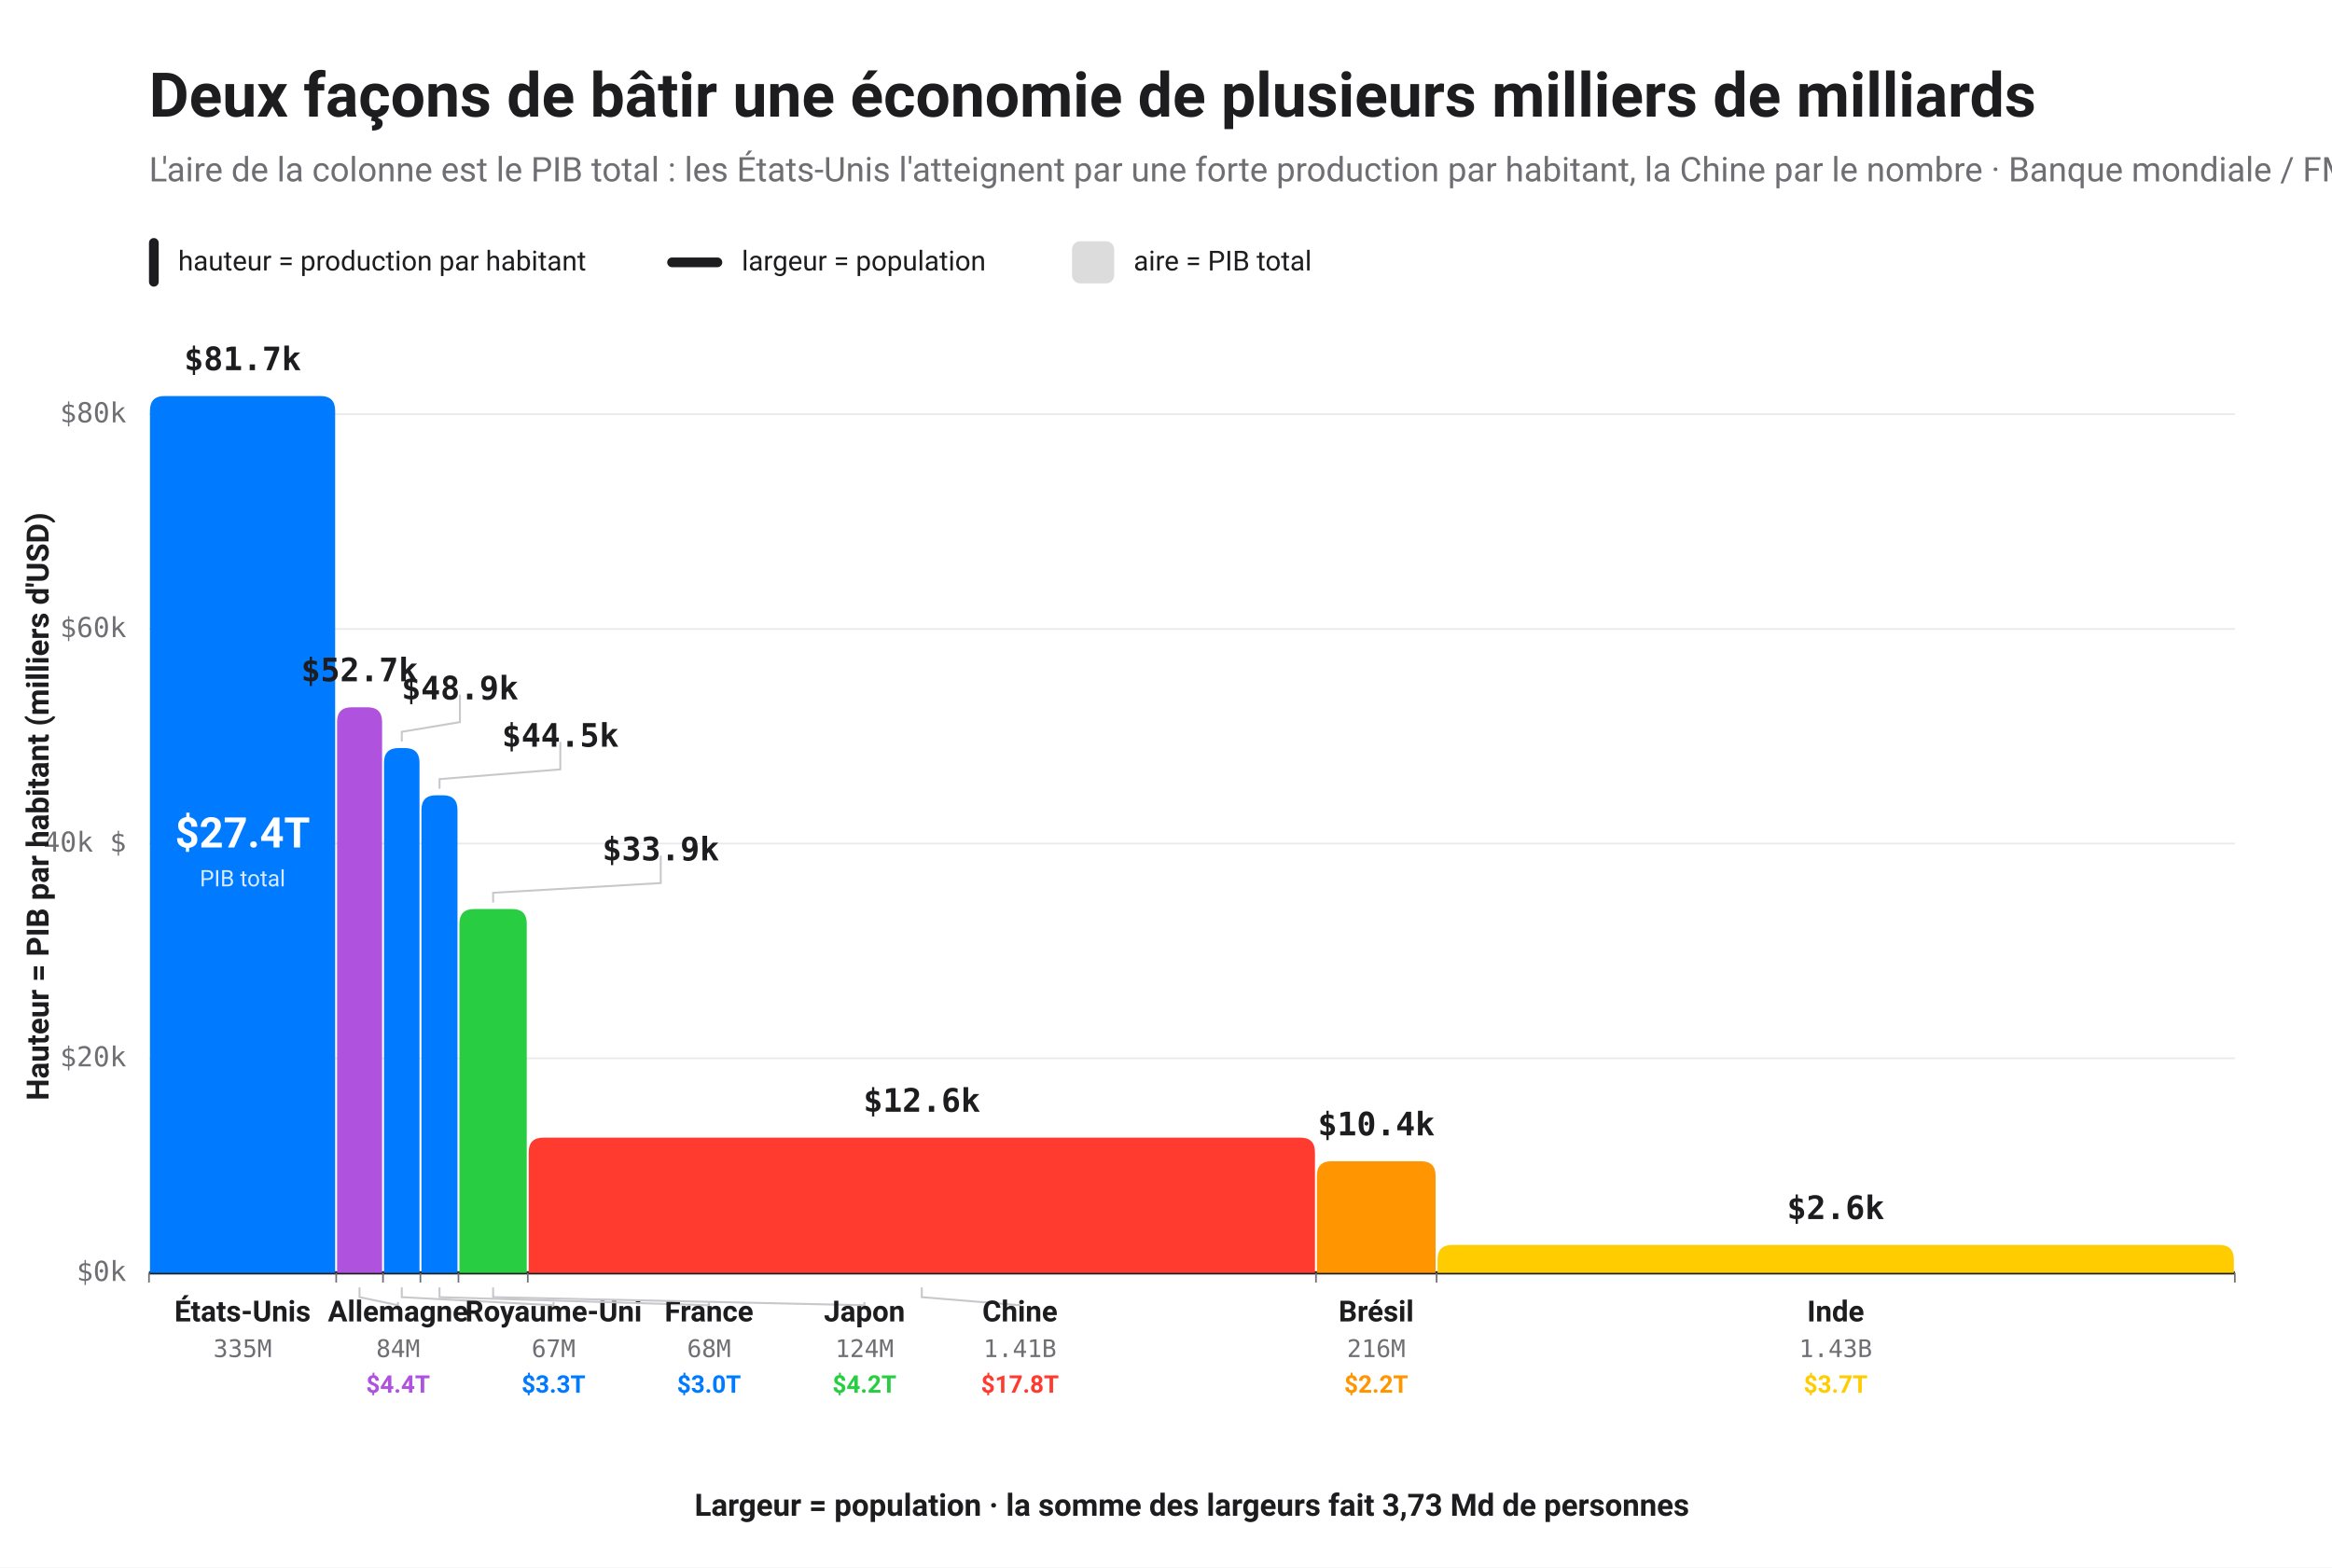
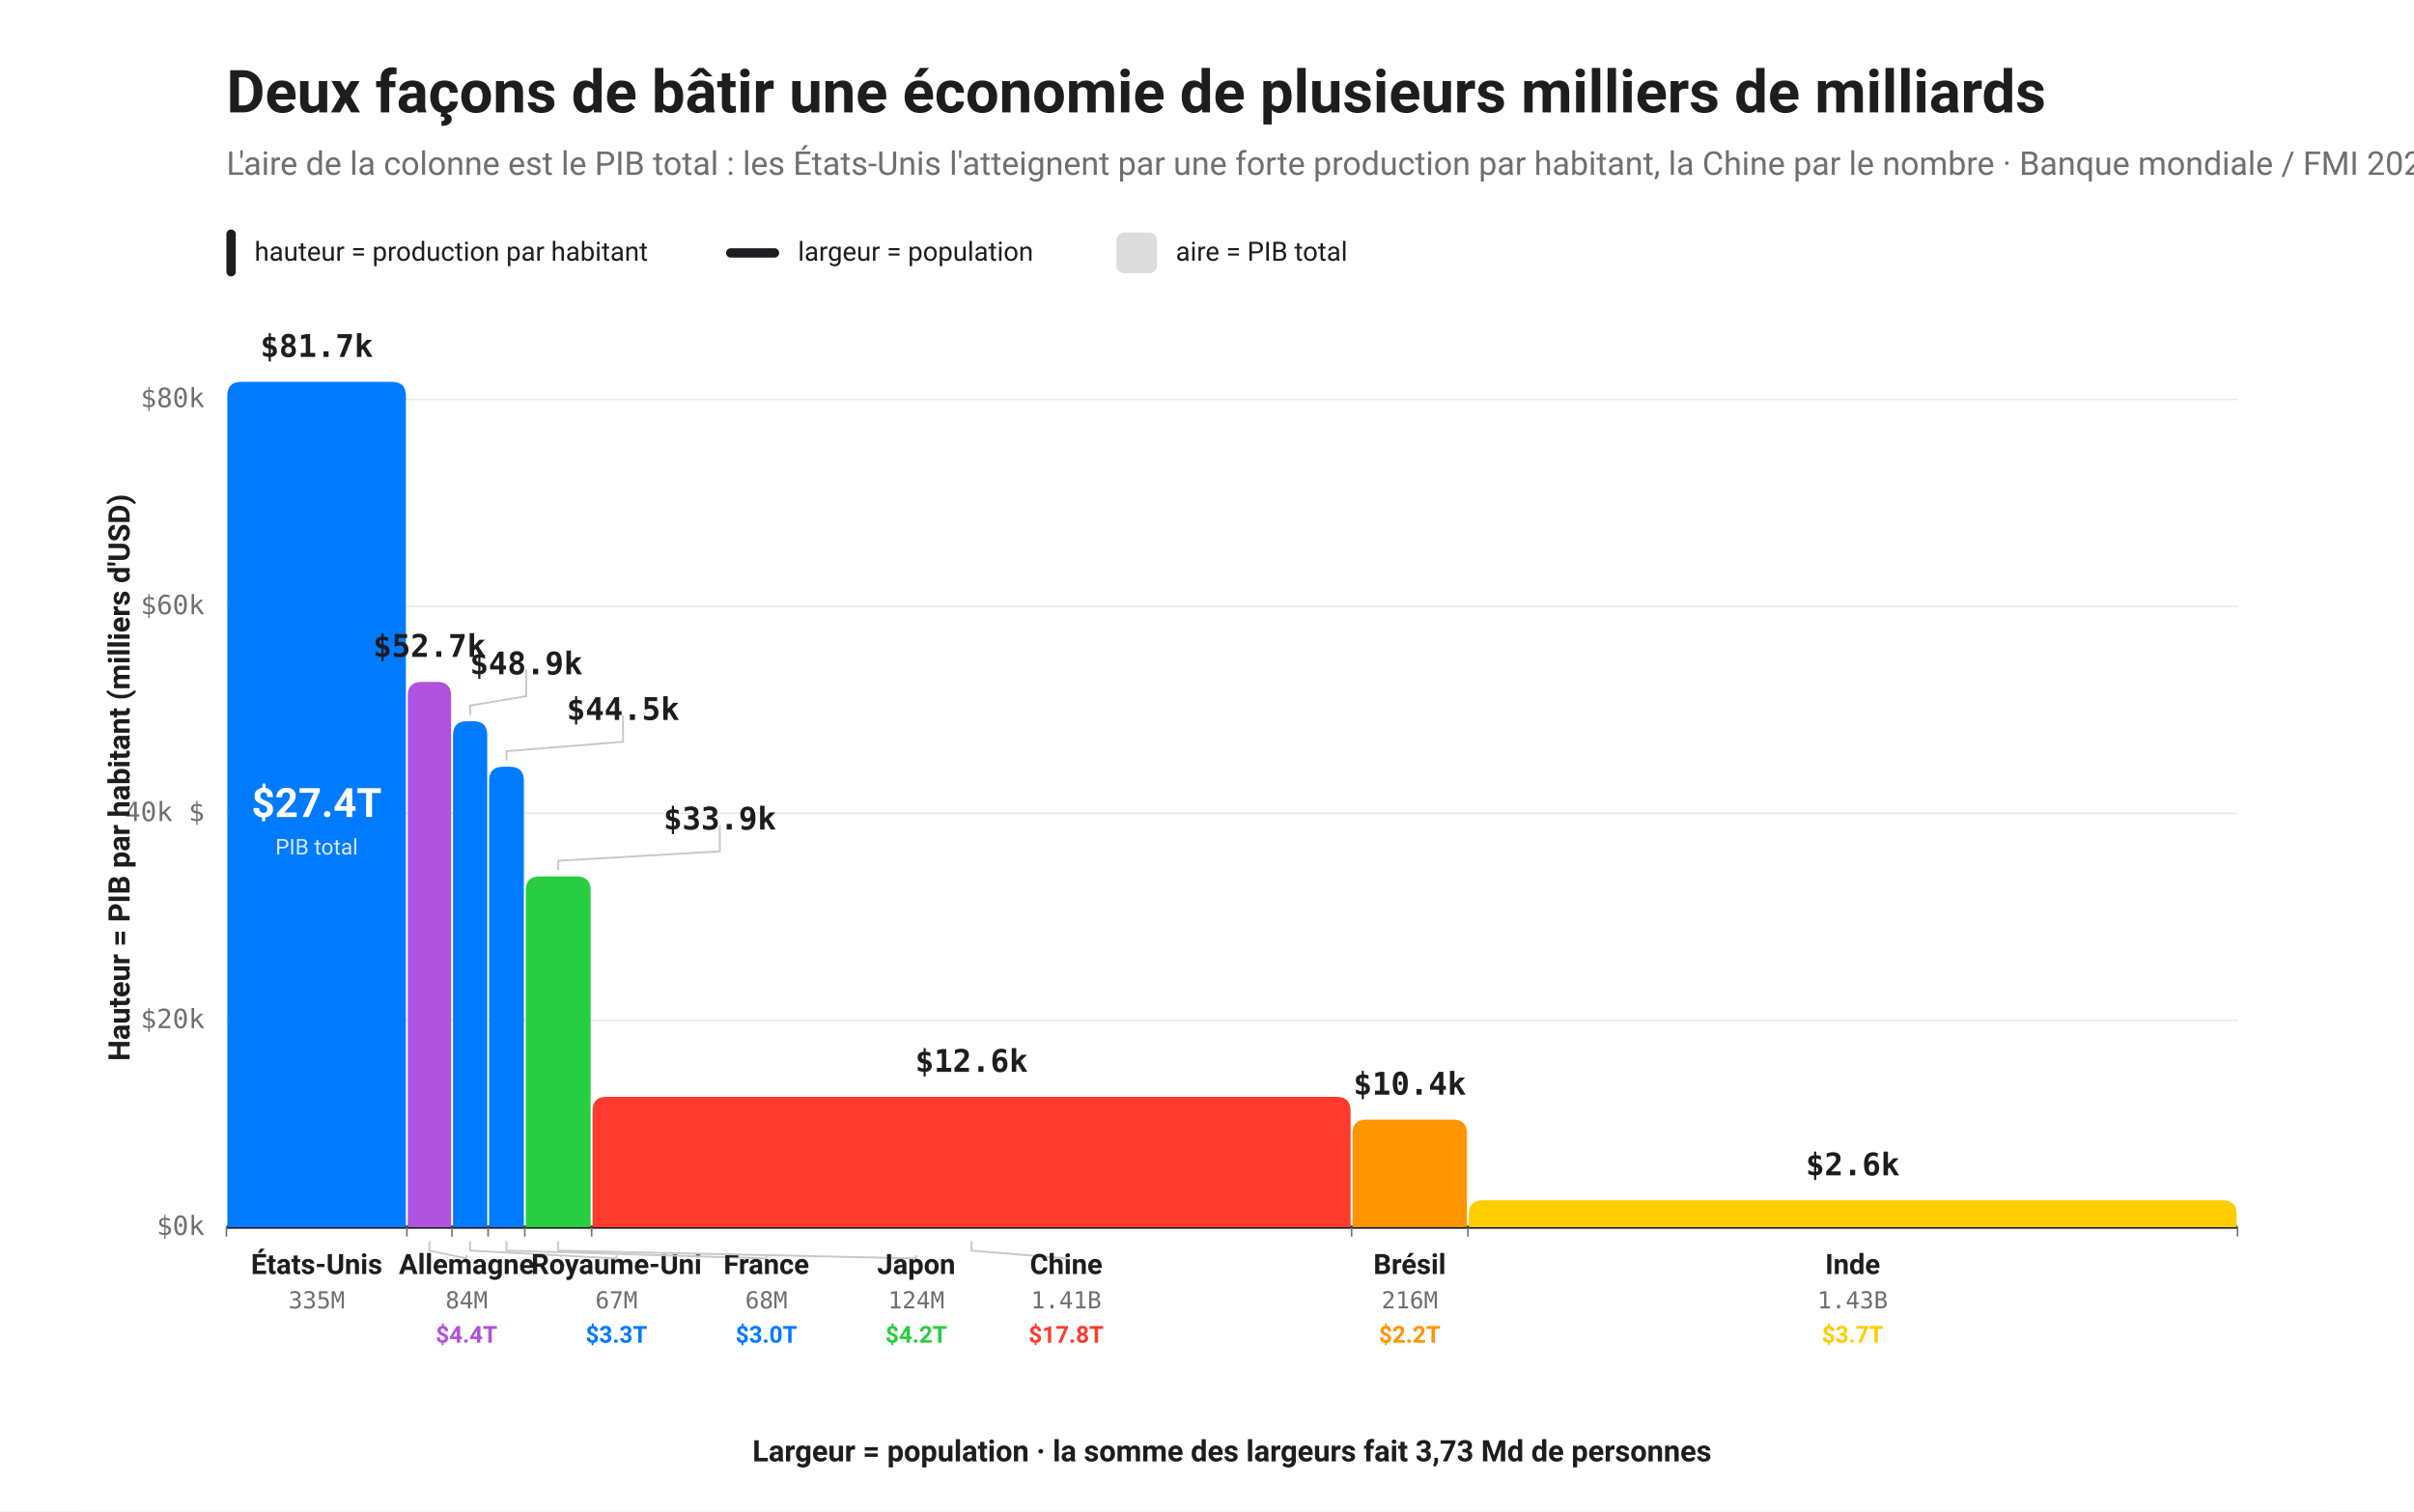
- <svg xmlns="http://www.w3.org/2000/svg" width="1440" height="968" viewBox="0 0 1440 968" font-family="Roboto, system-ui, sans-serif" role="img" aria-labelledby="vw-title vw-desc">
-   <style>.col{cursor:pointer;transition:filter .12s ease}.col:hover,.col:focus{filter:brightness(1.06)}.col:focus{outline:none}.colframe{fill:none;pointer-events:none}</style>
-   <rect width="1440" height="968" fill="#FFFFFF" />
-   <line x1="92" y1="786.0" x2="1380" y2="786.0" stroke="#E8E8ED" stroke-width="1" />
-   <text x="78" y="791.0" text-anchor="end" font-size="17" font-family="Roboto Mono, monospace" fill="#6E6E73">$0k</text>
-   <line x1="92" y1="653.5" x2="1380" y2="653.5" stroke="#E8E8ED" stroke-width="1" />
-   <text x="78" y="658.5" text-anchor="end" font-size="17" font-family="Roboto Mono, monospace" fill="#6E6E73">$20k</text>
-   <line x1="92" y1="520.9" x2="1380" y2="520.9" stroke="#E8E8ED" stroke-width="1" />
-   <text x="78" y="525.9" text-anchor="end" font-size="17" font-family="Roboto Mono, monospace" fill="#6E6E73">40k $</text>
-   <line x1="92" y1="388.4" x2="1380" y2="388.4" stroke="#E8E8ED" stroke-width="1" />
-   <text x="78" y="393.4" text-anchor="end" font-size="17" font-family="Roboto Mono, monospace" fill="#6E6E73">$60k</text>
-   <line x1="92" y1="255.8" x2="1380" y2="255.8" stroke="#E8E8ED" stroke-width="1" />
-   <text x="78" y="260.8" text-anchor="end" font-size="17" font-family="Roboto Mono, monospace" fill="#6E6E73">$80k</text>
-   <text x="30" y="498.0" font-size="19" fill="#1D1D1F" font-weight="600" text-anchor="middle" transform="rotate(-90 30 498.0)">Hauteur = PIB par habitant (milliers d'USD)</text>
-   <text x="92" y="72" font-size="38" font-weight="700" fill="#1D1D1F">Deux façons de bâtir une économie de plusieurs milliers de milliards</text>
-   <text x="92" y="112" font-size="21" fill="#6E6E73">L'aire de la colonne est le PIB total : les États-Unis l'atteignent par une forte production par habitant, la Chine par le nombre · Banque mondiale / FMI 2023</text>
-   <rect x="92" y="147" width="6" height="30" rx="3" fill="#1D1D1F" />
-   <text x="110" y="167" font-size="17" fill="#1D1D1F">hauteur = production par habitant</text>
-   <rect x="412" y="159" width="34" height="6" rx="3" fill="#1D1D1F" />
-   <text x="458" y="167" font-size="17" fill="#1D1D1F">largeur = population</text>
-   <rect x="662" y="149" width="26" height="26" rx="5" fill="#1D1D1F" opacity="0.16" />
-   <text x="700" y="167" font-size="17" fill="#1D1D1F">aire = PIB total</text>
-   <line x1="92" y1="786" x2="1380" y2="786" stroke="#1D1D1F" stroke-width="2" />
-   <line x1="92.0" y1="786" x2="92.0" y2="792" stroke="#6E6E73" stroke-width="1" />
-   <line x1="207.6" y1="786" x2="207.6" y2="792" stroke="#6E6E73" stroke-width="1" />
-   <line x1="236.5" y1="786" x2="236.5" y2="792" stroke="#6E6E73" stroke-width="1" />
-   <line x1="259.6" y1="786" x2="259.6" y2="792" stroke="#6E6E73" stroke-width="1" />
-   <line x1="283.1" y1="786" x2="283.1" y2="792" stroke="#6E6E73" stroke-width="1" />
-   <line x1="325.9" y1="786" x2="325.9" y2="792" stroke="#6E6E73" stroke-width="1" />
-   <line x1="812.6" y1="786" x2="812.6" y2="792" stroke="#6E6E73" stroke-width="1" />
-   <line x1="887.1" y1="786" x2="887.1" y2="792" stroke="#6E6E73" stroke-width="1" />
-   <line x1="1380.0" y1="786" x2="1380.0" y2="792" stroke="#6E6E73" stroke-width="1" />
-   <path class="col" d="M92.60,786.0 L92.60,253.56 Q92.60,244.56 101.60,244.56 L197.95,244.56 Q206.95,244.56 206.95,253.56 L206.95,786.0 Z" fill="#007AFF" tabindex="0" role="img" aria-label="United States: $81.7k per capita x 335M people = $27.4T total GDP" />
-   <text x="149.8" y="523.3" text-anchor="middle" font-size="26" font-weight="700" fill="#FFFFFF">$27.4T</text>
-   <text x="149.8" y="547.3" text-anchor="middle" font-size="14" fill="#FFFFFF" opacity="0.85">PIB total</text>
-   <path class="col" d="M208.15,786.0 L208.15,445.75 Q208.15,436.75 217.15,436.75 L226.93,436.75 Q235.93,436.75 235.93,445.75 L235.93,786.0 Z" fill="#AF52DE" tabindex="0" role="img" aria-label="Germany: $52.7k per capita x 84M people = $4.4T total GDP" />
-   <path class="col" d="M237.13,786.0 L237.13,470.93 Q237.13,461.93 246.13,461.93 L250.04,461.93 Q259.04,461.93 259.04,470.93 L259.04,786.0 Z" fill="#007AFF" tabindex="0" role="img" aria-label="United Kingdom: $48.9k per capita x 67M people = $3.3T total GDP" />
-   <path class="col" d="M260.24,786.0 L260.24,500.09 Q260.24,491.09 269.24,491.09 L273.50,491.09 Q282.50,491.09 282.50,500.09 L282.50,786.0 Z" fill="#007AFF" tabindex="0" role="img" aria-label="France: $44.5k per capita x 68M people = $3.0T total GDP" />
-   <path class="col" d="M283.70,786.0 L283.70,570.34 Q283.70,561.34 292.70,561.34 L316.27,561.34 Q325.27,561.34 325.27,570.34 L325.27,786.0 Z" fill="#28CD41" tabindex="0" role="img" aria-label="Japan: $33.9k per capita x 124M people = $4.2T total GDP" />
-   <path class="col" d="M326.47,786.0 L326.47,711.50 Q326.47,702.50 335.47,702.50 L802.98,702.50 Q811.98,702.50 811.98,711.50 L811.98,786.0 Z" fill="#FF3B30" tabindex="0" role="img" aria-label="China: $12.6k per capita x 1.41B people = $17.8T total GDP" />
-   <path class="col" d="M813.18,786.0 L813.18,726.08 Q813.18,717.08 822.18,717.08 L877.48,717.08 Q886.48,717.08 886.48,726.08 L886.48,786.0 Z" fill="#FF9500" tabindex="0" role="img" aria-label="Brazil: $10.4k per capita x 216M people = $2.2T total GDP" />
-   <path class="col" d="M887.68,786.0 L887.68,777.77 Q887.68,768.77 896.68,768.77 L1370.40,768.77 Q1379.40,768.77 1379.40,777.77 L1379.40,786.0 Z" fill="#FFCC00" tabindex="0" role="img" aria-label="India: $2.6k per capita x 1.43B people = $3.7T total GDP" />
-   <text x="149.8" y="228.6" text-anchor="middle" font-size="20" font-weight="700" font-family="Roboto Mono, monospace" fill="#1D1D1F">$81.7k</text>
-   <text x="222.0" y="420.7" text-anchor="middle" font-size="20" font-weight="700" font-family="Roboto Mono, monospace" fill="#1D1D1F">$52.7k</text>
-   <path d="M248.1,457.9 L248.1,451.9 L284.0,445.9 L284.0,428.9" fill="none" stroke="#C7C7CC" stroke-width="1.2" />
-   <text x="284.0" y="431.9" text-anchor="middle" font-size="20" font-weight="700" font-family="Roboto Mono, monospace" fill="#1D1D1F">$48.9k</text>
-   <path d="M271.4,487.1 L271.4,481.1 L346.0,475.1 L346.0,458.1" fill="none" stroke="#C7C7CC" stroke-width="1.2" />
-   <text x="346.0" y="461.1" text-anchor="middle" font-size="20" font-weight="700" font-family="Roboto Mono, monospace" fill="#1D1D1F">$44.5k</text>
-   <path d="M304.5,557.3 L304.5,551.3 L408.0,545.3 L408.0,528.3" fill="none" stroke="#C7C7CC" stroke-width="1.2" />
-   <text x="408.0" y="531.3" text-anchor="middle" font-size="20" font-weight="700" font-family="Roboto Mono, monospace" fill="#1D1D1F">$33.9k</text>
-   <text x="569.2" y="686.5" text-anchor="middle" font-size="20" font-weight="700" font-family="Roboto Mono, monospace" fill="#1D1D1F">$12.6k</text>
-   <text x="849.8" y="701.1" text-anchor="middle" font-size="20" font-weight="700" font-family="Roboto Mono, monospace" fill="#1D1D1F">$10.4k</text>
-   <text x="1133.5" y="752.8" text-anchor="middle" font-size="20" font-weight="700" font-family="Roboto Mono, monospace" fill="#1D1D1F">$2.6k</text>
-   <text x="149.8" y="816.0" text-anchor="middle" font-size="18" font-weight="600" fill="#1D1D1F">États-Unis</text>
-   <text x="149.8" y="838.0" text-anchor="middle" font-size="15" font-family="Roboto Mono, monospace" fill="#6E6E73">335M</text>
-   <path d="M222.0,795.0 L222.0,801.0 L245.8,806.0 L245.8,804.0" fill="none" stroke="#C7C7CC" stroke-width="1.2" />
-   <text x="245.8" y="816.0" text-anchor="middle" font-size="18" font-weight="600" fill="#1D1D1F">Allemagne</text>
-   <text x="245.8" y="838.0" text-anchor="middle" font-size="15" font-family="Roboto Mono, monospace" fill="#6E6E73">84M</text>
-   <text x="245.8" y="860.0" text-anchor="middle" font-size="15" font-weight="700" fill="#AF52DE">$4.4T</text>
-   <path d="M248.1,795.0 L248.1,801.0 L341.8,806.0 L341.8,804.0" fill="none" stroke="#C7C7CC" stroke-width="1.2" />
-   <text x="341.8" y="816.0" text-anchor="middle" font-size="18" font-weight="600" fill="#1D1D1F">Royaume-Uni</text>
-   <text x="341.8" y="838.0" text-anchor="middle" font-size="15" font-family="Roboto Mono, monospace" fill="#6E6E73">67M</text>
-   <text x="341.8" y="860.0" text-anchor="middle" font-size="15" font-weight="700" fill="#007AFF">$3.3T</text>
-   <path d="M271.4,795.0 L271.4,801.0 L437.8,806.0 L437.8,804.0" fill="none" stroke="#C7C7CC" stroke-width="1.2" />
-   <text x="437.8" y="816.0" text-anchor="middle" font-size="18" font-weight="600" fill="#1D1D1F">France</text>
-   <text x="437.8" y="838.0" text-anchor="middle" font-size="15" font-family="Roboto Mono, monospace" fill="#6E6E73">68M</text>
-   <text x="437.8" y="860.0" text-anchor="middle" font-size="15" font-weight="700" fill="#007AFF">$3.0T</text>
-   <path d="M304.5,795.0 L304.5,801.0 L533.8,806.0 L533.8,804.0" fill="none" stroke="#C7C7CC" stroke-width="1.2" />
-   <text x="533.8" y="816.0" text-anchor="middle" font-size="18" font-weight="600" fill="#1D1D1F">Japon</text>
-   <text x="533.8" y="838.0" text-anchor="middle" font-size="15" font-family="Roboto Mono, monospace" fill="#6E6E73">124M</text>
-   <text x="533.8" y="860.0" text-anchor="middle" font-size="15" font-weight="700" fill="#28CD41">$4.2T</text>
-   <path d="M569.2,795.0 L569.2,801.0 L629.8,806.0 L629.8,804.0" fill="none" stroke="#C7C7CC" stroke-width="1.2" />
-   <text x="629.8" y="816.0" text-anchor="middle" font-size="18" font-weight="600" fill="#1D1D1F">Chine</text>
-   <text x="629.8" y="838.0" text-anchor="middle" font-size="15" font-family="Roboto Mono, monospace" fill="#6E6E73">1.41B</text>
-   <text x="629.8" y="860.0" text-anchor="middle" font-size="15" font-weight="700" fill="#FF3B30">$17.8T</text>
-   <text x="849.8" y="816.0" text-anchor="middle" font-size="18" font-weight="600" fill="#1D1D1F">Brésil</text>
-   <text x="849.8" y="838.0" text-anchor="middle" font-size="15" font-family="Roboto Mono, monospace" fill="#6E6E73">216M</text>
-   <text x="849.8" y="860.0" text-anchor="middle" font-size="15" font-weight="700" fill="#FF9500">$2.2T</text>
-   <text x="1133.5" y="816.0" text-anchor="middle" font-size="18" font-weight="600" fill="#1D1D1F">Inde</text>
-   <text x="1133.5" y="838.0" text-anchor="middle" font-size="15" font-family="Roboto Mono, monospace" fill="#6E6E73">1.43B</text>
-   <text x="1133.5" y="860.0" text-anchor="middle" font-size="15" font-weight="700" fill="#FFCC00">$3.7T</text>
-   <text x="736.0" y="936" text-anchor="middle" font-size="19" font-weight="600" fill="#1D1D1F">Largeur = population · la somme des largeurs fait 3,73 Md de personnes</text>
-   <g data-fs-internal="" role="button" tabindex="0" aria-label="Toggle fullscreen" transform="translate(1392,14)" style="display:none;cursor:pointer">
-     <rect x="0" y="0" width="34" height="34" rx="8" fill="#F2F3F5" />
-     <path d="M6 13 V6 h7 M28 13 V6 h-7 M6 21 v7 h7 M28 21 v7 h-7" fill="none" stroke="#1D1D1F" stroke-width="2" stroke-linecap="round" />
+ <svg xmlns="http://www.w3.org/2000/svg" width="1546" height="968" viewBox="0 0 1546 968" font-family="Roboto, system-ui, sans-serif" role="img" aria-labelledby="vw-title vw-desc">
+   <rect width="1546" height="968" fill="#FFFFFF" />
+   <g transform="translate(53,0)">
+     <style>.col{cursor:pointer;transition:filter .12s ease}.col:hover,.col:focus{filter:brightness(1.06)}.col:focus{outline:none}.colframe{fill:none;pointer-events:none}</style>
+     <rect width="1440" height="968" fill="#FFFFFF" />
+     <line x1="92" y1="786.0" x2="1380" y2="786.0" stroke="#E8E8ED" stroke-width="1" />
+     <text x="78" y="791.0" text-anchor="end" font-size="17" font-family="Roboto Mono, monospace" fill="#6E6E73">$0k</text>
+     <line x1="92" y1="653.5" x2="1380" y2="653.5" stroke="#E8E8ED" stroke-width="1" />
+     <text x="78" y="658.5" text-anchor="end" font-size="17" font-family="Roboto Mono, monospace" fill="#6E6E73">$20k</text>
+     <line x1="92" y1="520.9" x2="1380" y2="520.9" stroke="#E8E8ED" stroke-width="1" />
+     <text x="78" y="525.9" text-anchor="end" font-size="17" font-family="Roboto Mono, monospace" fill="#6E6E73">40k $</text>
+     <line x1="92" y1="388.4" x2="1380" y2="388.4" stroke="#E8E8ED" stroke-width="1" />
+     <text x="78" y="393.4" text-anchor="end" font-size="17" font-family="Roboto Mono, monospace" fill="#6E6E73">$60k</text>
+     <line x1="92" y1="255.8" x2="1380" y2="255.8" stroke="#E8E8ED" stroke-width="1" />
+     <text x="78" y="260.8" text-anchor="end" font-size="17" font-family="Roboto Mono, monospace" fill="#6E6E73">$80k</text>
+     <text x="30" y="498.0" font-size="19" fill="#1D1D1F" font-weight="600" text-anchor="middle" transform="rotate(-90 30 498.0)">Hauteur = PIB par habitant (milliers d'USD)</text>
+     <text x="92" y="72" font-size="38" font-weight="700" fill="#1D1D1F">Deux façons de bâtir une économie de plusieurs milliers de milliards</text>
+     <text x="92" y="112" font-size="21" fill="#6E6E73">L'aire de la colonne est le PIB total : les États-Unis l'atteignent par une forte production par habitant, la Chine par le nombre · Banque mondiale / FMI 2023</text>
+     <rect x="92" y="147" width="6" height="30" rx="3" fill="#1D1D1F" />
+     <text x="110" y="167" font-size="17" fill="#1D1D1F">hauteur = production par habitant</text>
+     <rect x="412" y="159" width="34" height="6" rx="3" fill="#1D1D1F" />
+     <text x="458" y="167" font-size="17" fill="#1D1D1F">largeur = population</text>
+     <rect x="662" y="149" width="26" height="26" rx="5" fill="#1D1D1F" opacity="0.16" />
+     <text x="700" y="167" font-size="17" fill="#1D1D1F">aire = PIB total</text>
+     <line x1="92" y1="786" x2="1380" y2="786" stroke="#1D1D1F" stroke-width="2" />
+     <line x1="92.0" y1="786" x2="92.0" y2="792" stroke="#6E6E73" stroke-width="1" />
+     <line x1="207.6" y1="786" x2="207.6" y2="792" stroke="#6E6E73" stroke-width="1" />
+     <line x1="236.5" y1="786" x2="236.5" y2="792" stroke="#6E6E73" stroke-width="1" />
+     <line x1="259.6" y1="786" x2="259.6" y2="792" stroke="#6E6E73" stroke-width="1" />
+     <line x1="283.1" y1="786" x2="283.1" y2="792" stroke="#6E6E73" stroke-width="1" />
+     <line x1="325.9" y1="786" x2="325.9" y2="792" stroke="#6E6E73" stroke-width="1" />
+     <line x1="812.6" y1="786" x2="812.6" y2="792" stroke="#6E6E73" stroke-width="1" />
+     <line x1="887.1" y1="786" x2="887.1" y2="792" stroke="#6E6E73" stroke-width="1" />
+     <line x1="1380.0" y1="786" x2="1380.0" y2="792" stroke="#6E6E73" stroke-width="1" />
+     <path class="col" d="M92.60,786.0 L92.60,253.56 Q92.60,244.56 101.60,244.56 L197.95,244.56 Q206.95,244.56 206.95,253.56 L206.95,786.0 Z" fill="#007AFF" tabindex="0" role="img" aria-label="United States: $81.7k per capita x 335M people = $27.4T total GDP" />
+     <text x="149.8" y="523.3" text-anchor="middle" font-size="26" font-weight="700" fill="#FFFFFF">$27.4T</text>
+     <text x="149.8" y="547.3" text-anchor="middle" font-size="14" fill="#FFFFFF" opacity="0.85">PIB total</text>
+     <path class="col" d="M208.15,786.0 L208.15,445.75 Q208.15,436.75 217.15,436.75 L226.93,436.75 Q235.93,436.75 235.93,445.75 L235.93,786.0 Z" fill="#AF52DE" tabindex="0" role="img" aria-label="Germany: $52.7k per capita x 84M people = $4.4T total GDP" />
+     <path class="col" d="M237.13,786.0 L237.13,470.93 Q237.13,461.93 246.13,461.93 L250.04,461.93 Q259.04,461.93 259.04,470.93 L259.04,786.0 Z" fill="#007AFF" tabindex="0" role="img" aria-label="United Kingdom: $48.9k per capita x 67M people = $3.3T total GDP" />
+     <path class="col" d="M260.24,786.0 L260.24,500.09 Q260.24,491.09 269.24,491.09 L273.50,491.09 Q282.50,491.09 282.50,500.09 L282.50,786.0 Z" fill="#007AFF" tabindex="0" role="img" aria-label="France: $44.5k per capita x 68M people = $3.0T total GDP" />
+     <path class="col" d="M283.70,786.0 L283.70,570.34 Q283.70,561.34 292.70,561.34 L316.27,561.34 Q325.27,561.34 325.27,570.34 L325.27,786.0 Z" fill="#28CD41" tabindex="0" role="img" aria-label="Japan: $33.9k per capita x 124M people = $4.2T total GDP" />
+     <path class="col" d="M326.47,786.0 L326.47,711.50 Q326.47,702.50 335.47,702.50 L802.98,702.50 Q811.98,702.50 811.98,711.50 L811.98,786.0 Z" fill="#FF3B30" tabindex="0" role="img" aria-label="China: $12.6k per capita x 1.41B people = $17.8T total GDP" />
+     <path class="col" d="M813.18,786.0 L813.18,726.08 Q813.18,717.08 822.18,717.08 L877.48,717.08 Q886.48,717.08 886.48,726.08 L886.48,786.0 Z" fill="#FF9500" tabindex="0" role="img" aria-label="Brazil: $10.4k per capita x 216M people = $2.2T total GDP" />
+     <path class="col" d="M887.68,786.0 L887.68,777.77 Q887.68,768.77 896.68,768.77 L1370.40,768.77 Q1379.40,768.77 1379.40,777.77 L1379.40,786.0 Z" fill="#FFCC00" tabindex="0" role="img" aria-label="India: $2.6k per capita x 1.43B people = $3.7T total GDP" />
+     <text x="149.8" y="228.6" text-anchor="middle" font-size="20" font-weight="700" font-family="Roboto Mono, monospace" fill="#1D1D1F">$81.7k</text>
+     <text x="222.0" y="420.7" text-anchor="middle" font-size="20" font-weight="700" font-family="Roboto Mono, monospace" fill="#1D1D1F">$52.7k</text>
+     <path d="M248.1,457.9 L248.1,451.9 L284.0,445.9 L284.0,428.9" fill="none" stroke="#C7C7CC" stroke-width="1.2" />
+     <text x="284.0" y="431.9" text-anchor="middle" font-size="20" font-weight="700" font-family="Roboto Mono, monospace" fill="#1D1D1F">$48.9k</text>
+     <path d="M271.4,487.1 L271.4,481.1 L346.0,475.1 L346.0,458.1" fill="none" stroke="#C7C7CC" stroke-width="1.2" />
+     <text x="346.0" y="461.1" text-anchor="middle" font-size="20" font-weight="700" font-family="Roboto Mono, monospace" fill="#1D1D1F">$44.5k</text>
+     <path d="M304.5,557.3 L304.5,551.3 L408.0,545.3 L408.0,528.3" fill="none" stroke="#C7C7CC" stroke-width="1.2" />
+     <text x="408.0" y="531.3" text-anchor="middle" font-size="20" font-weight="700" font-family="Roboto Mono, monospace" fill="#1D1D1F">$33.9k</text>
+     <text x="569.2" y="686.5" text-anchor="middle" font-size="20" font-weight="700" font-family="Roboto Mono, monospace" fill="#1D1D1F">$12.6k</text>
+     <text x="849.8" y="701.1" text-anchor="middle" font-size="20" font-weight="700" font-family="Roboto Mono, monospace" fill="#1D1D1F">$10.4k</text>
+     <text x="1133.5" y="752.8" text-anchor="middle" font-size="20" font-weight="700" font-family="Roboto Mono, monospace" fill="#1D1D1F">$2.6k</text>
+     <text x="149.8" y="816.0" text-anchor="middle" font-size="18" font-weight="600" fill="#1D1D1F">États-Unis</text>
+     <text x="149.8" y="838.0" text-anchor="middle" font-size="15" font-family="Roboto Mono, monospace" fill="#6E6E73">335M</text>
+     <path d="M222.0,795.0 L222.0,801.0 L245.8,806.0 L245.8,804.0" fill="none" stroke="#C7C7CC" stroke-width="1.2" />
+     <text x="245.8" y="816.0" text-anchor="middle" font-size="18" font-weight="600" fill="#1D1D1F">Allemagne</text>
+     <text x="245.8" y="838.0" text-anchor="middle" font-size="15" font-family="Roboto Mono, monospace" fill="#6E6E73">84M</text>
+     <text x="245.8" y="860.0" text-anchor="middle" font-size="15" font-weight="700" fill="#AF52DE">$4.4T</text>
+     <path d="M248.1,795.0 L248.1,801.0 L341.8,806.0 L341.8,804.0" fill="none" stroke="#C7C7CC" stroke-width="1.2" />
+     <text x="341.8" y="816.0" text-anchor="middle" font-size="18" font-weight="600" fill="#1D1D1F">Royaume-Uni</text>
+     <text x="341.8" y="838.0" text-anchor="middle" font-size="15" font-family="Roboto Mono, monospace" fill="#6E6E73">67M</text>
+     <text x="341.8" y="860.0" text-anchor="middle" font-size="15" font-weight="700" fill="#007AFF">$3.3T</text>
+     <path d="M271.4,795.0 L271.4,801.0 L437.8,806.0 L437.8,804.0" fill="none" stroke="#C7C7CC" stroke-width="1.2" />
+     <text x="437.8" y="816.0" text-anchor="middle" font-size="18" font-weight="600" fill="#1D1D1F">France</text>
+     <text x="437.8" y="838.0" text-anchor="middle" font-size="15" font-family="Roboto Mono, monospace" fill="#6E6E73">68M</text>
+     <text x="437.8" y="860.0" text-anchor="middle" font-size="15" font-weight="700" fill="#007AFF">$3.0T</text>
+     <path d="M304.5,795.0 L304.5,801.0 L533.8,806.0 L533.8,804.0" fill="none" stroke="#C7C7CC" stroke-width="1.2" />
+     <text x="533.8" y="816.0" text-anchor="middle" font-size="18" font-weight="600" fill="#1D1D1F">Japon</text>
+     <text x="533.8" y="838.0" text-anchor="middle" font-size="15" font-family="Roboto Mono, monospace" fill="#6E6E73">124M</text>
+     <text x="533.8" y="860.0" text-anchor="middle" font-size="15" font-weight="700" fill="#28CD41">$4.2T</text>
+     <path d="M569.2,795.0 L569.2,801.0 L629.8,806.0 L629.8,804.0" fill="none" stroke="#C7C7CC" stroke-width="1.2" />
+     <text x="629.8" y="816.0" text-anchor="middle" font-size="18" font-weight="600" fill="#1D1D1F">Chine</text>
+     <text x="629.8" y="838.0" text-anchor="middle" font-size="15" font-family="Roboto Mono, monospace" fill="#6E6E73">1.41B</text>
+     <text x="629.8" y="860.0" text-anchor="middle" font-size="15" font-weight="700" fill="#FF3B30">$17.8T</text>
+     <text x="849.8" y="816.0" text-anchor="middle" font-size="18" font-weight="600" fill="#1D1D1F">Brésil</text>
+     <text x="849.8" y="838.0" text-anchor="middle" font-size="15" font-family="Roboto Mono, monospace" fill="#6E6E73">216M</text>
+     <text x="849.8" y="860.0" text-anchor="middle" font-size="15" font-weight="700" fill="#FF9500">$2.2T</text>
+     <text x="1133.5" y="816.0" text-anchor="middle" font-size="18" font-weight="600" fill="#1D1D1F">Inde</text>
+     <text x="1133.5" y="838.0" text-anchor="middle" font-size="15" font-family="Roboto Mono, monospace" fill="#6E6E73">1.43B</text>
+     <text x="1133.5" y="860.0" text-anchor="middle" font-size="15" font-weight="700" fill="#FFCC00">$3.7T</text>
+     <text x="736.0" y="936" text-anchor="middle" font-size="19" font-weight="600" fill="#1D1D1F">Largeur = population · la somme des largeurs fait 3,73 Md de personnes</text>
+     <g data-fs-internal="" role="button" tabindex="0" aria-label="Toggle fullscreen" transform="translate(1392,14)" style="display:none;cursor:pointer">
+       <rect x="0" y="0" width="34" height="34" rx="8" fill="#F2F3F5" />
+       <path d="M6 13 V6 h7 M28 13 V6 h-7 M6 21 v7 h7 M28 21 v7 h-7" fill="none" stroke="#1D1D1F" stroke-width="2" stroke-linecap="round" />
+     </g>
  </g>
</svg>
